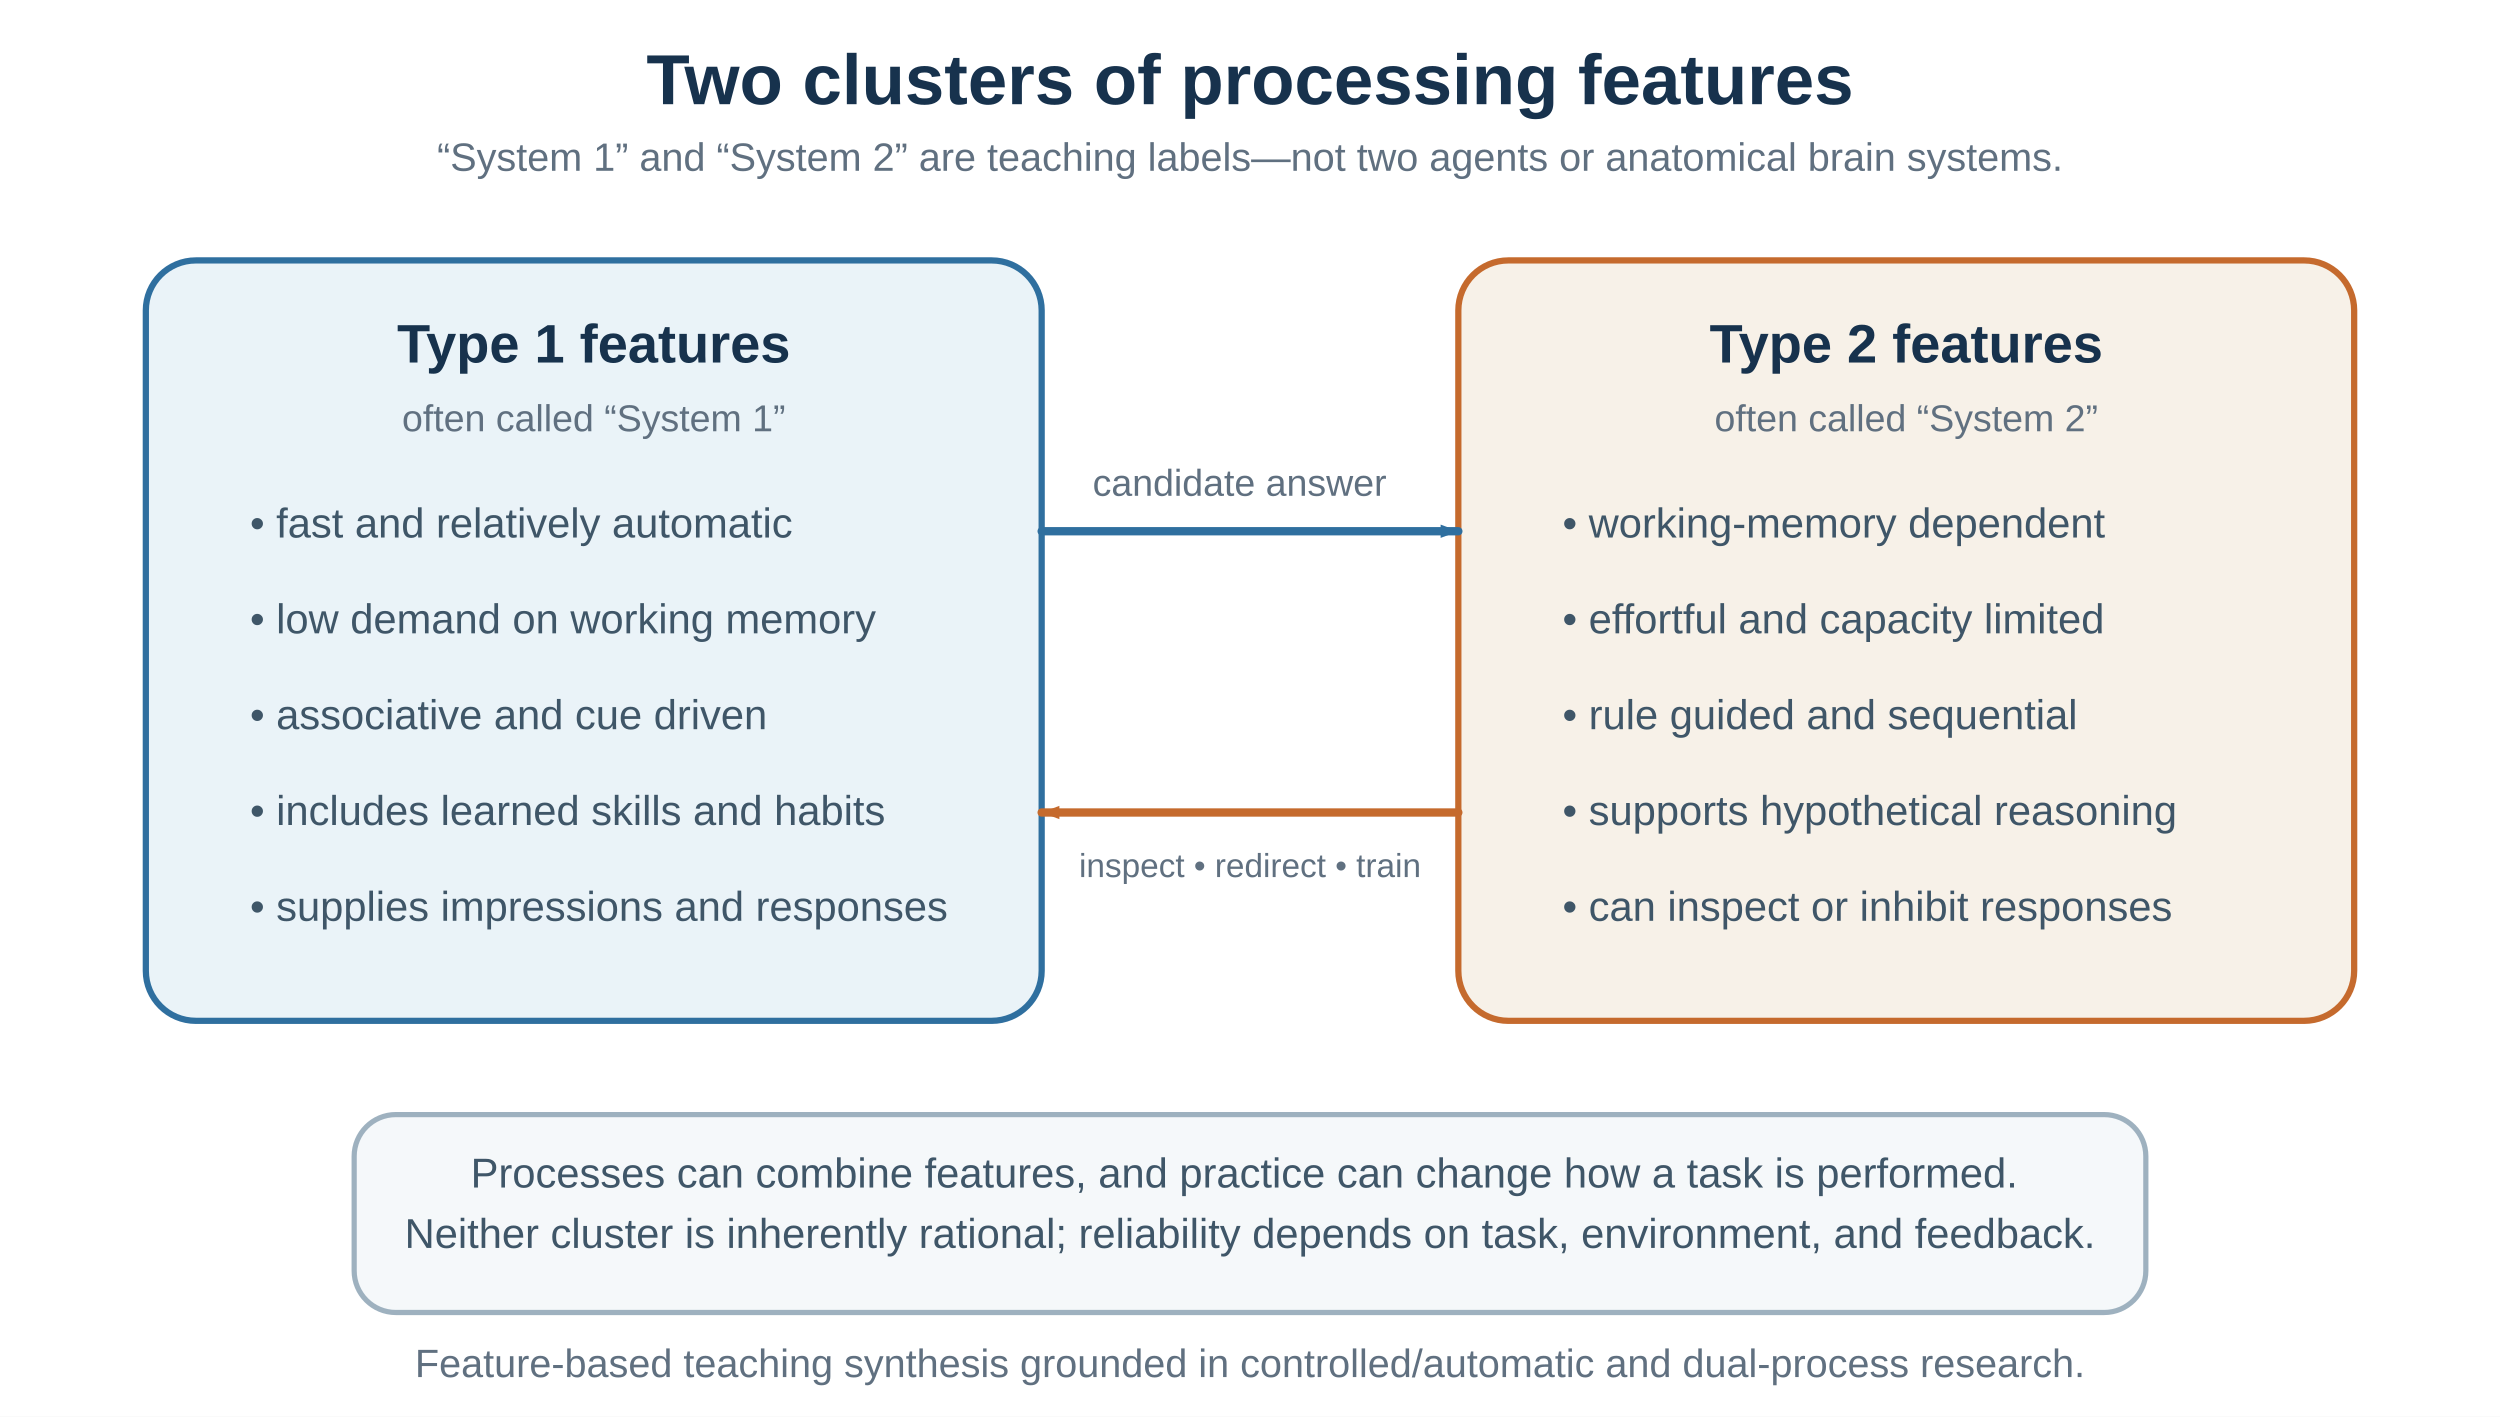
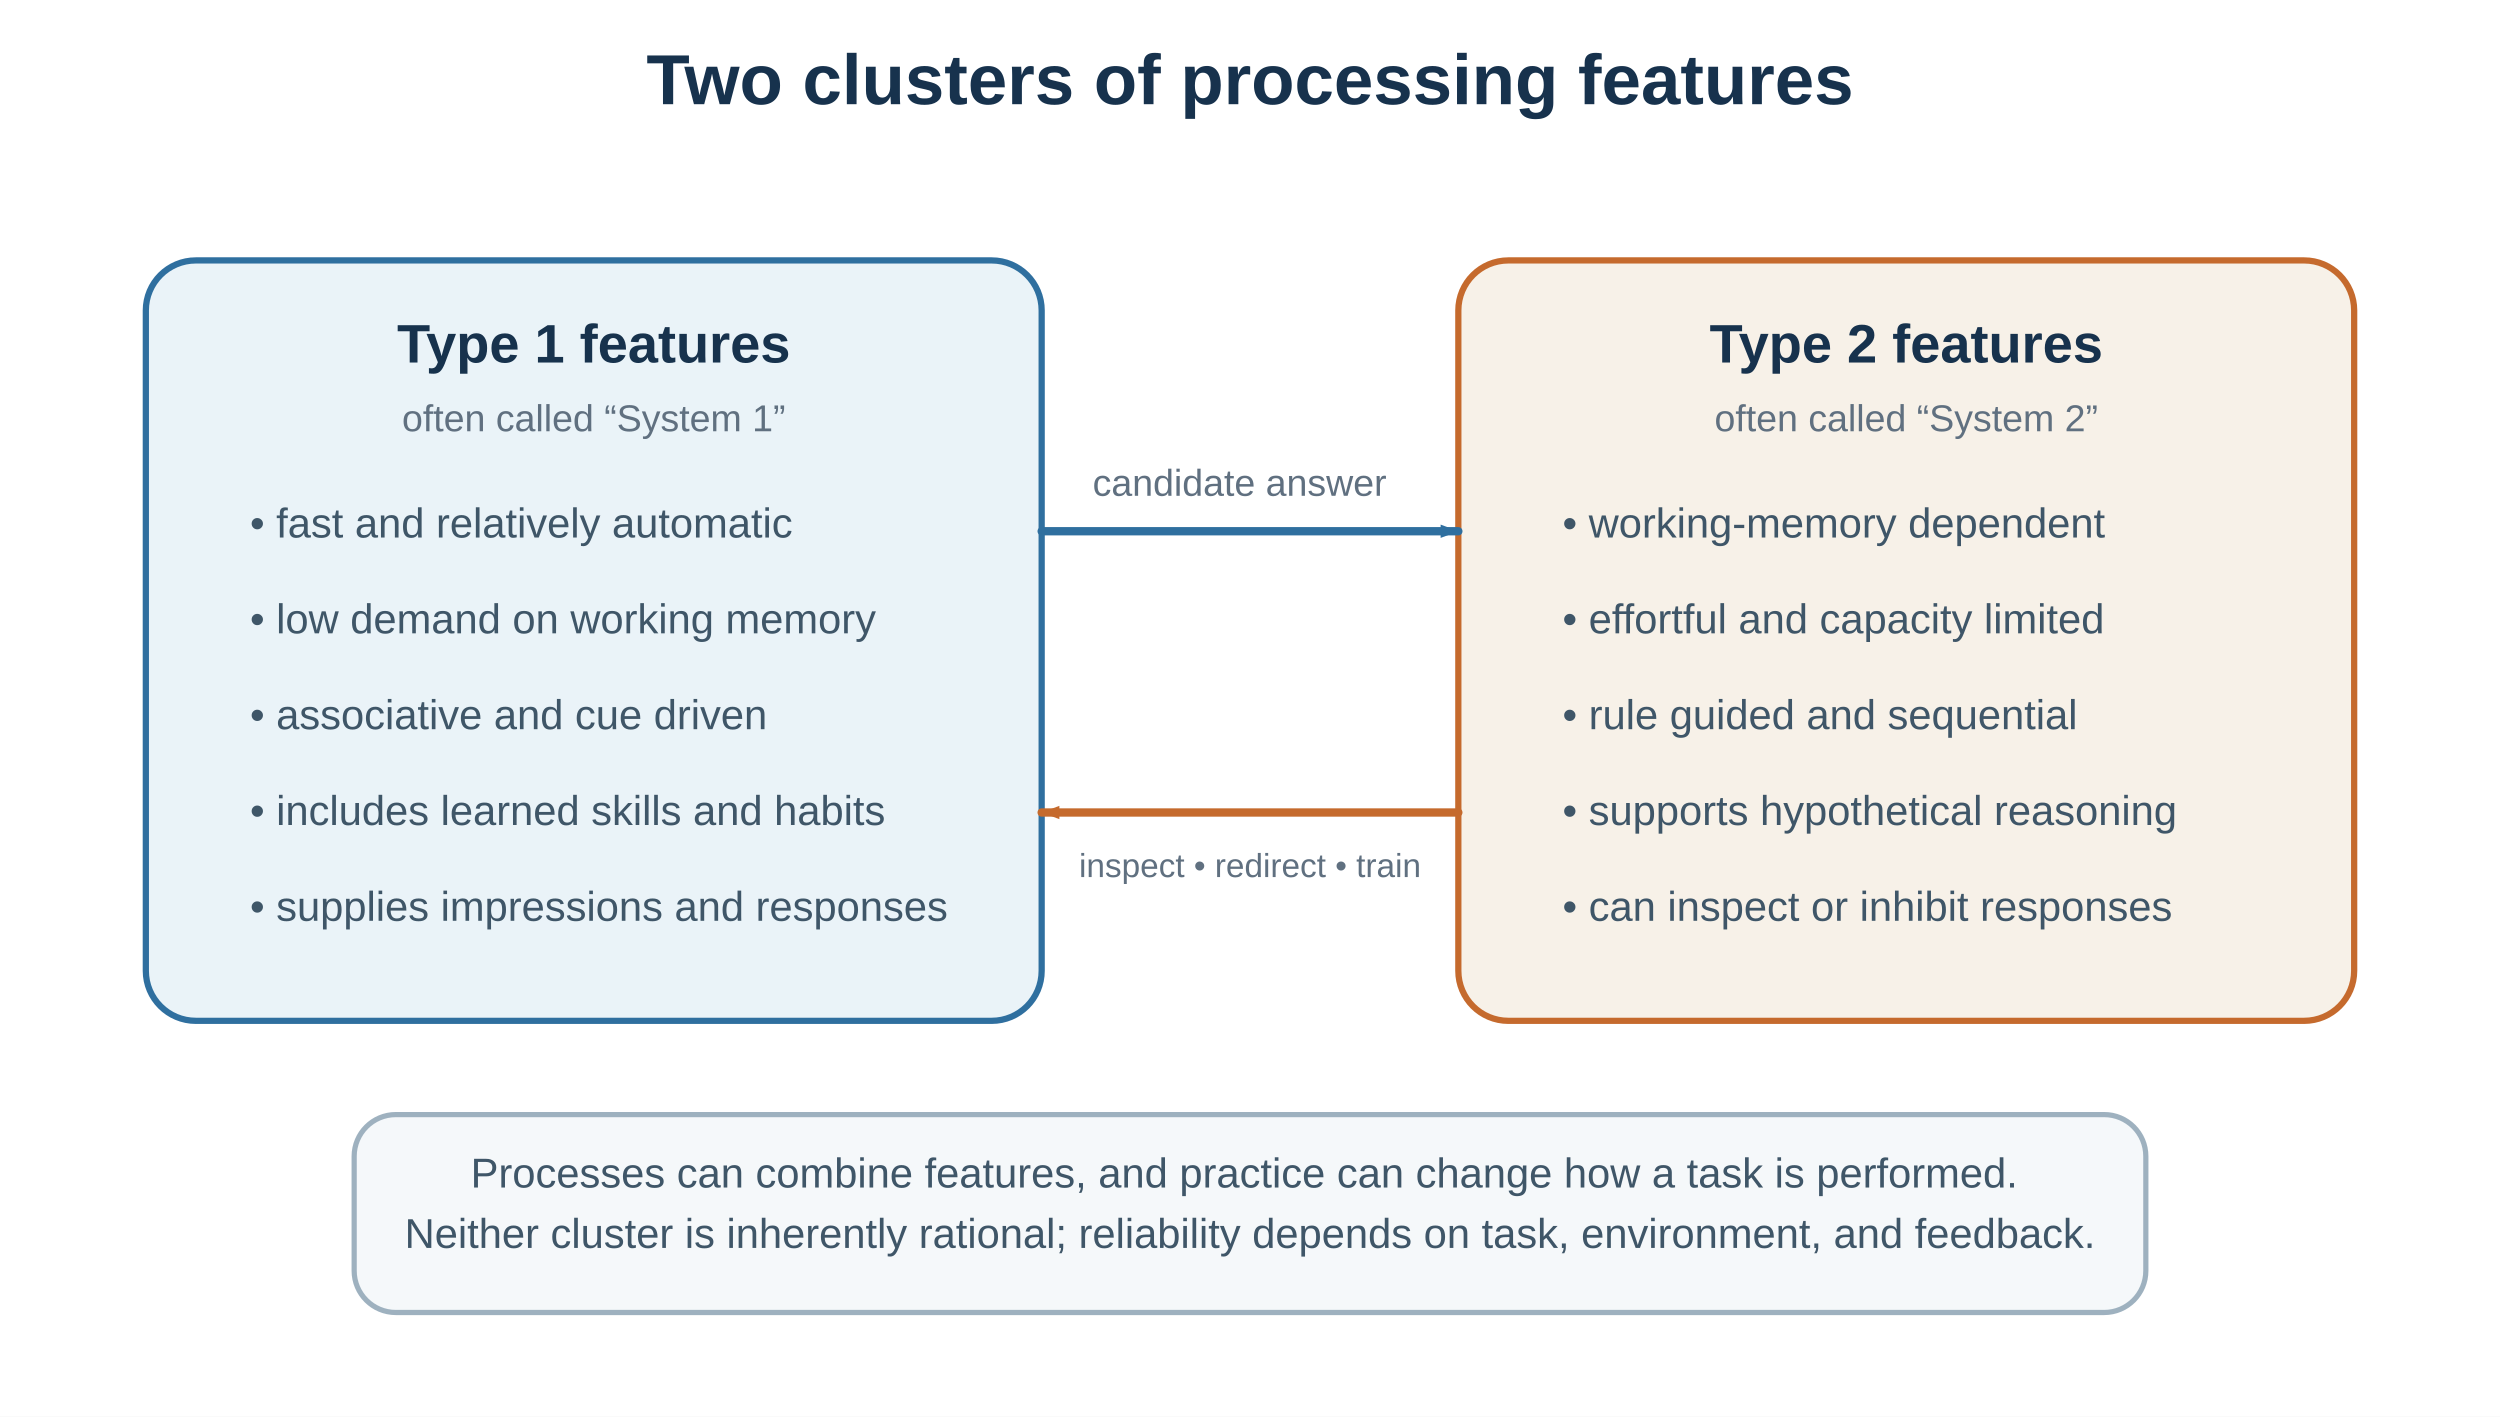
<svg xmlns="http://www.w3.org/2000/svg" width="1200" height="680" viewBox="0 0 1200 680" role="img" aria-labelledby="title desc">
  <defs>
    <marker id="arrow-blue" viewBox="0 0 10 8" markerWidth="10" markerHeight="8" refX="9" refY="4" orient="auto" markerUnits="userSpaceOnUse">
      <path d="M0.5 0.8 L9 4 L0.5 7.2 Z" fill="#2f6f9f" />
    </marker>
    <marker id="arrow-orange" viewBox="0 0 10 8" markerWidth="10" markerHeight="8" refX="9" refY="4" orient="auto" markerUnits="userSpaceOnUse">
      <path d="M0.5 0.8 L9 4 L0.5 7.2 Z" fill="#c56a2d" />
    </marker>
    <style>
      .title{font:700 34px Arial,sans-serif;fill:#17324d}
      .subtitle{font:19px Arial,sans-serif;fill:#607080}
      .label{font:700 26px Arial,sans-serif;fill:#17324d}
      .body{font:20px Arial,sans-serif;fill:#3f5668}
      .small{font:18px Arial,sans-serif;fill:#607080}
      .flow{fill:none;stroke-width:4;stroke-linecap:round}
    </style>
  </defs>
  <rect width="1200" height="680" fill="#ffffff" />
  <text class="title" x="600" y="50" text-anchor="middle">Two clusters of processing features</text>
-   <text class="subtitle" x="600" y="82" text-anchor="middle">“System 1” and “System 2” are teaching labels—not two agents or anatomical brain systems.</text>
  <rect x="70" y="125" width="430" height="365" rx="24" fill="#eaf3f8" stroke="#2f6f9f" stroke-width="3" />
  <text class="label" x="285" y="174" text-anchor="middle">Type 1 features</text>
  <text class="small" x="285" y="207" text-anchor="middle">often called “System 1”</text>
  <g class="body">
    <text x="120" y="258">• fast and relatively automatic</text>
    <text x="120" y="304">• low demand on working memory</text>
    <text x="120" y="350">• associative and cue driven</text>
    <text x="120" y="396">• includes learned skills and habits</text>
    <text x="120" y="442">• supplies impressions and responses</text>
  </g>
  <rect x="700" y="125" width="430" height="365" rx="24" fill="#f7f1e8" stroke="#c56a2d" stroke-width="3" />
  <text class="label" x="915" y="174" text-anchor="middle">Type 2 features</text>
  <text class="small" x="915" y="207" text-anchor="middle">often called “System 2”</text>
  <g class="body">
    <text x="750" y="258">• working-memory dependent</text>
    <text x="750" y="304">• effortful and capacity limited</text>
    <text x="750" y="350">• rule guided and sequential</text>
    <text x="750" y="396">• supports hypothetical reasoning</text>
    <text x="750" y="442">• can inspect or inhibit responses</text>
  </g>
  <path class="flow" d="M500 255 H700" stroke="#2f6f9f" stroke-width="4" marker-end="url(#arrow-blue)" />
  <text class="small" x="595" y="238" text-anchor="middle">candidate answer</text>
  <path class="flow" d="M700 390 H500" stroke="#c56a2d" stroke-width="4" marker-end="url(#arrow-orange)" />
  <text x="600" y="421" text-anchor="middle" font-family="Arial,sans-serif" font-size="16" fill="#607080">inspect • redirect • train</text>
  <rect x="170" y="535" width="860" height="95" rx="20" fill="#f5f8fa" stroke="#9eb1bf" stroke-width="2.5" />
  <text class="body" x="600" y="570" text-anchor="middle">
    <tspan x="600">Processes can combine features, and practice can change how a task is performed.</tspan>
    <tspan x="600" dy="29">Neither cluster is inherently rational; reliability depends on task, environment, and feedback.</tspan>
  </text>
-   <text class="subtitle" x="600" y="661" text-anchor="middle">Feature-based teaching synthesis grounded in controlled/automatic and dual-process research.</text>
</svg>
